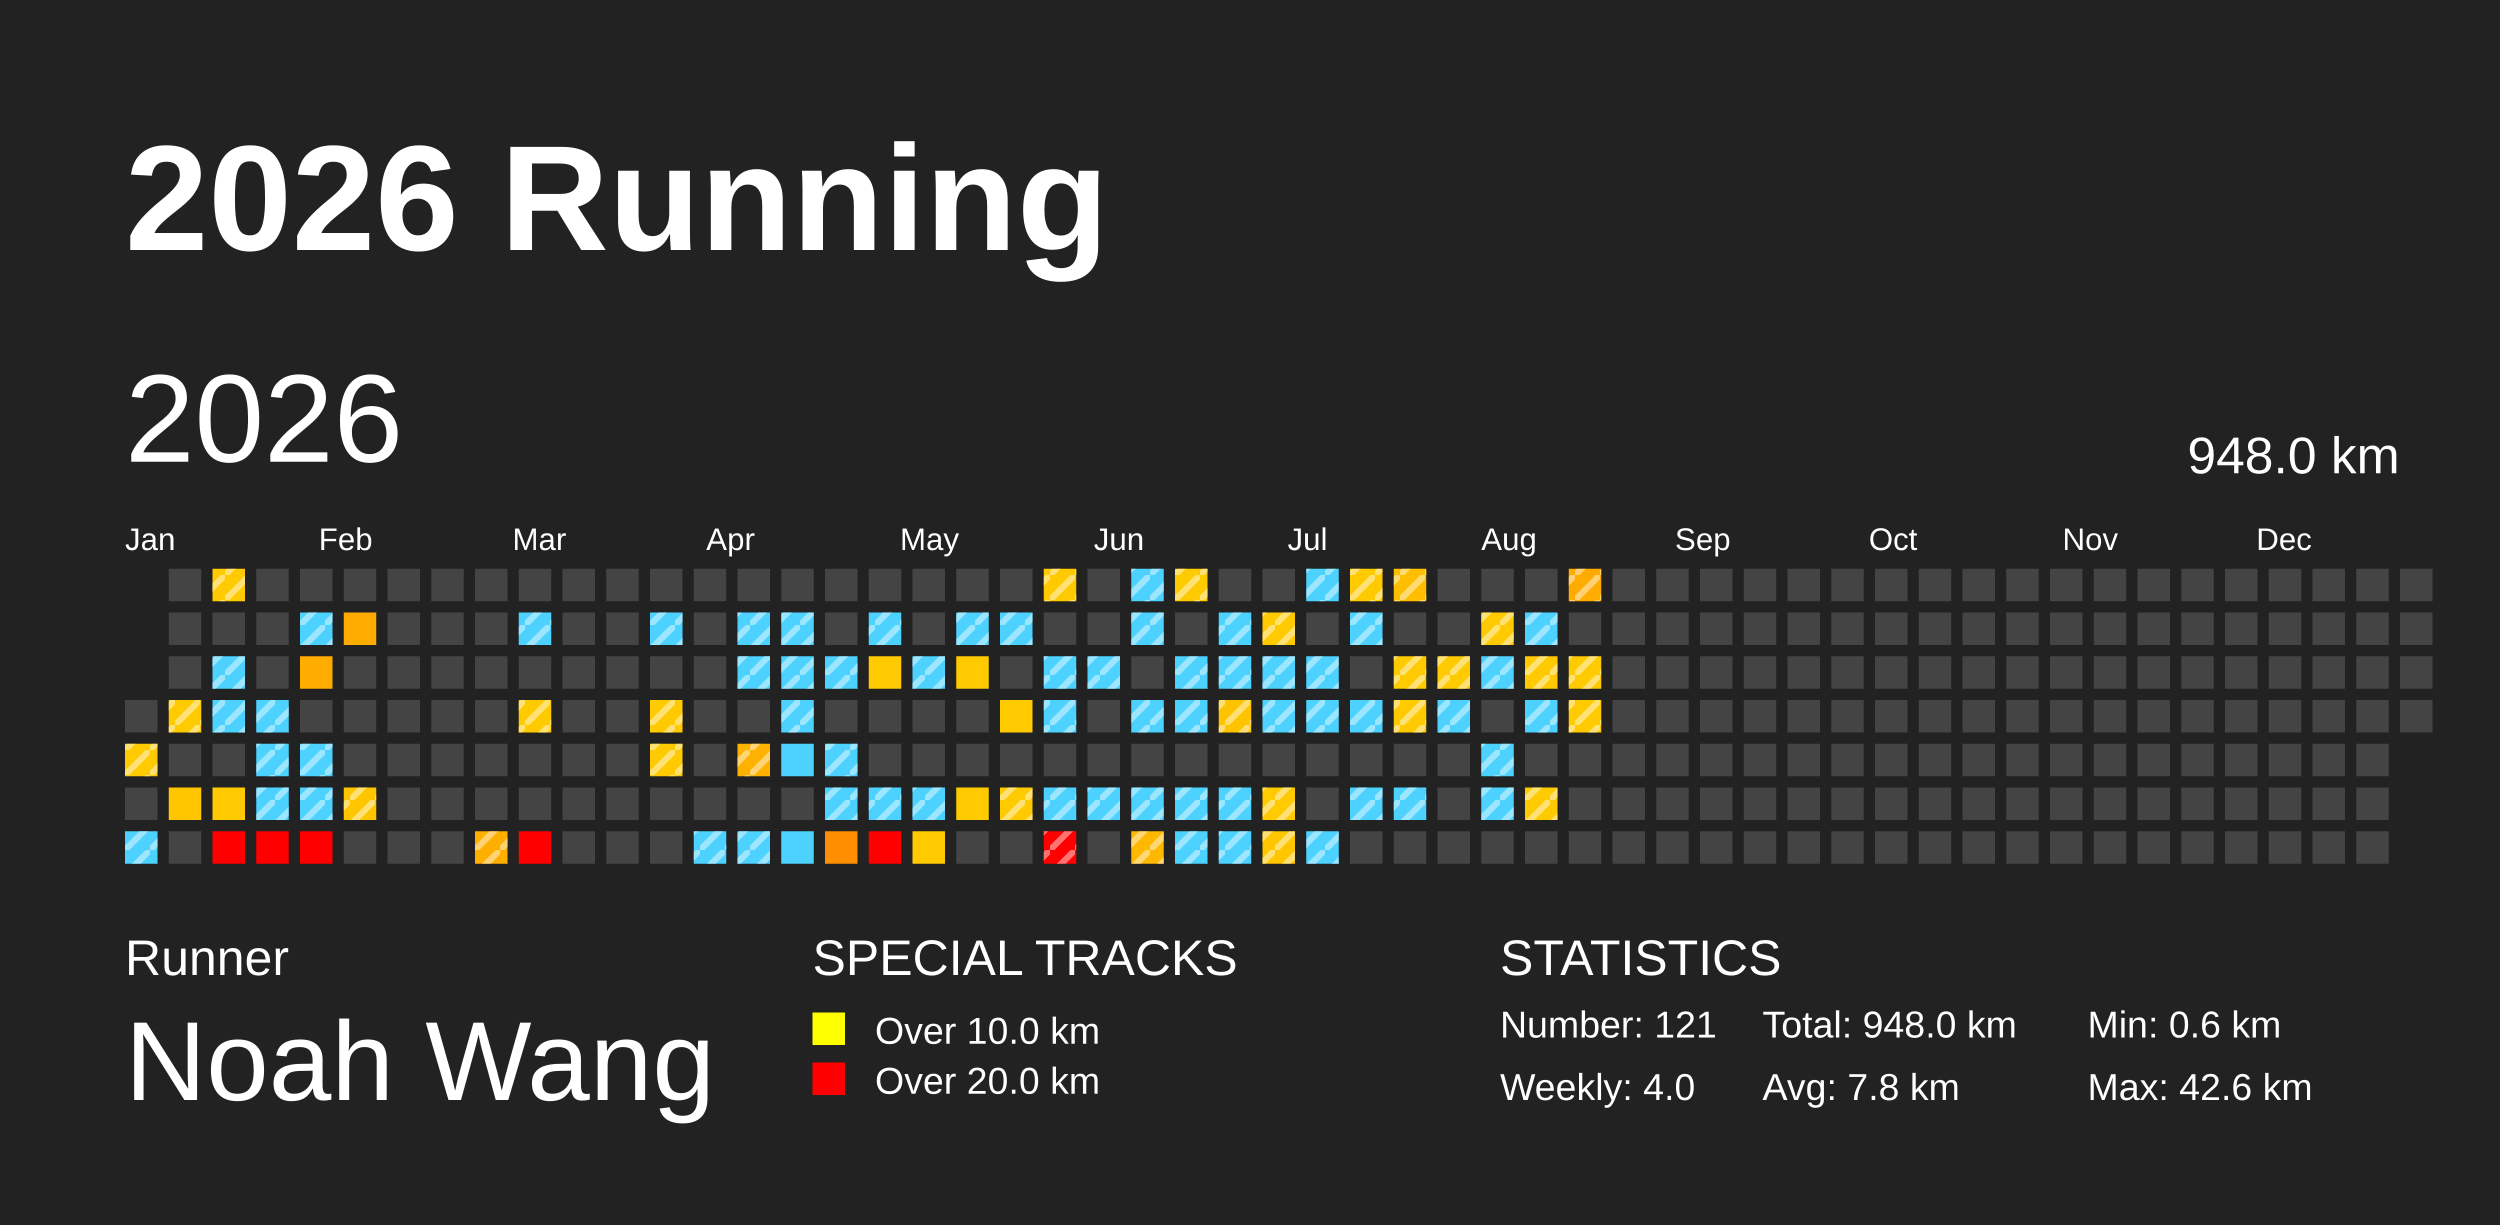
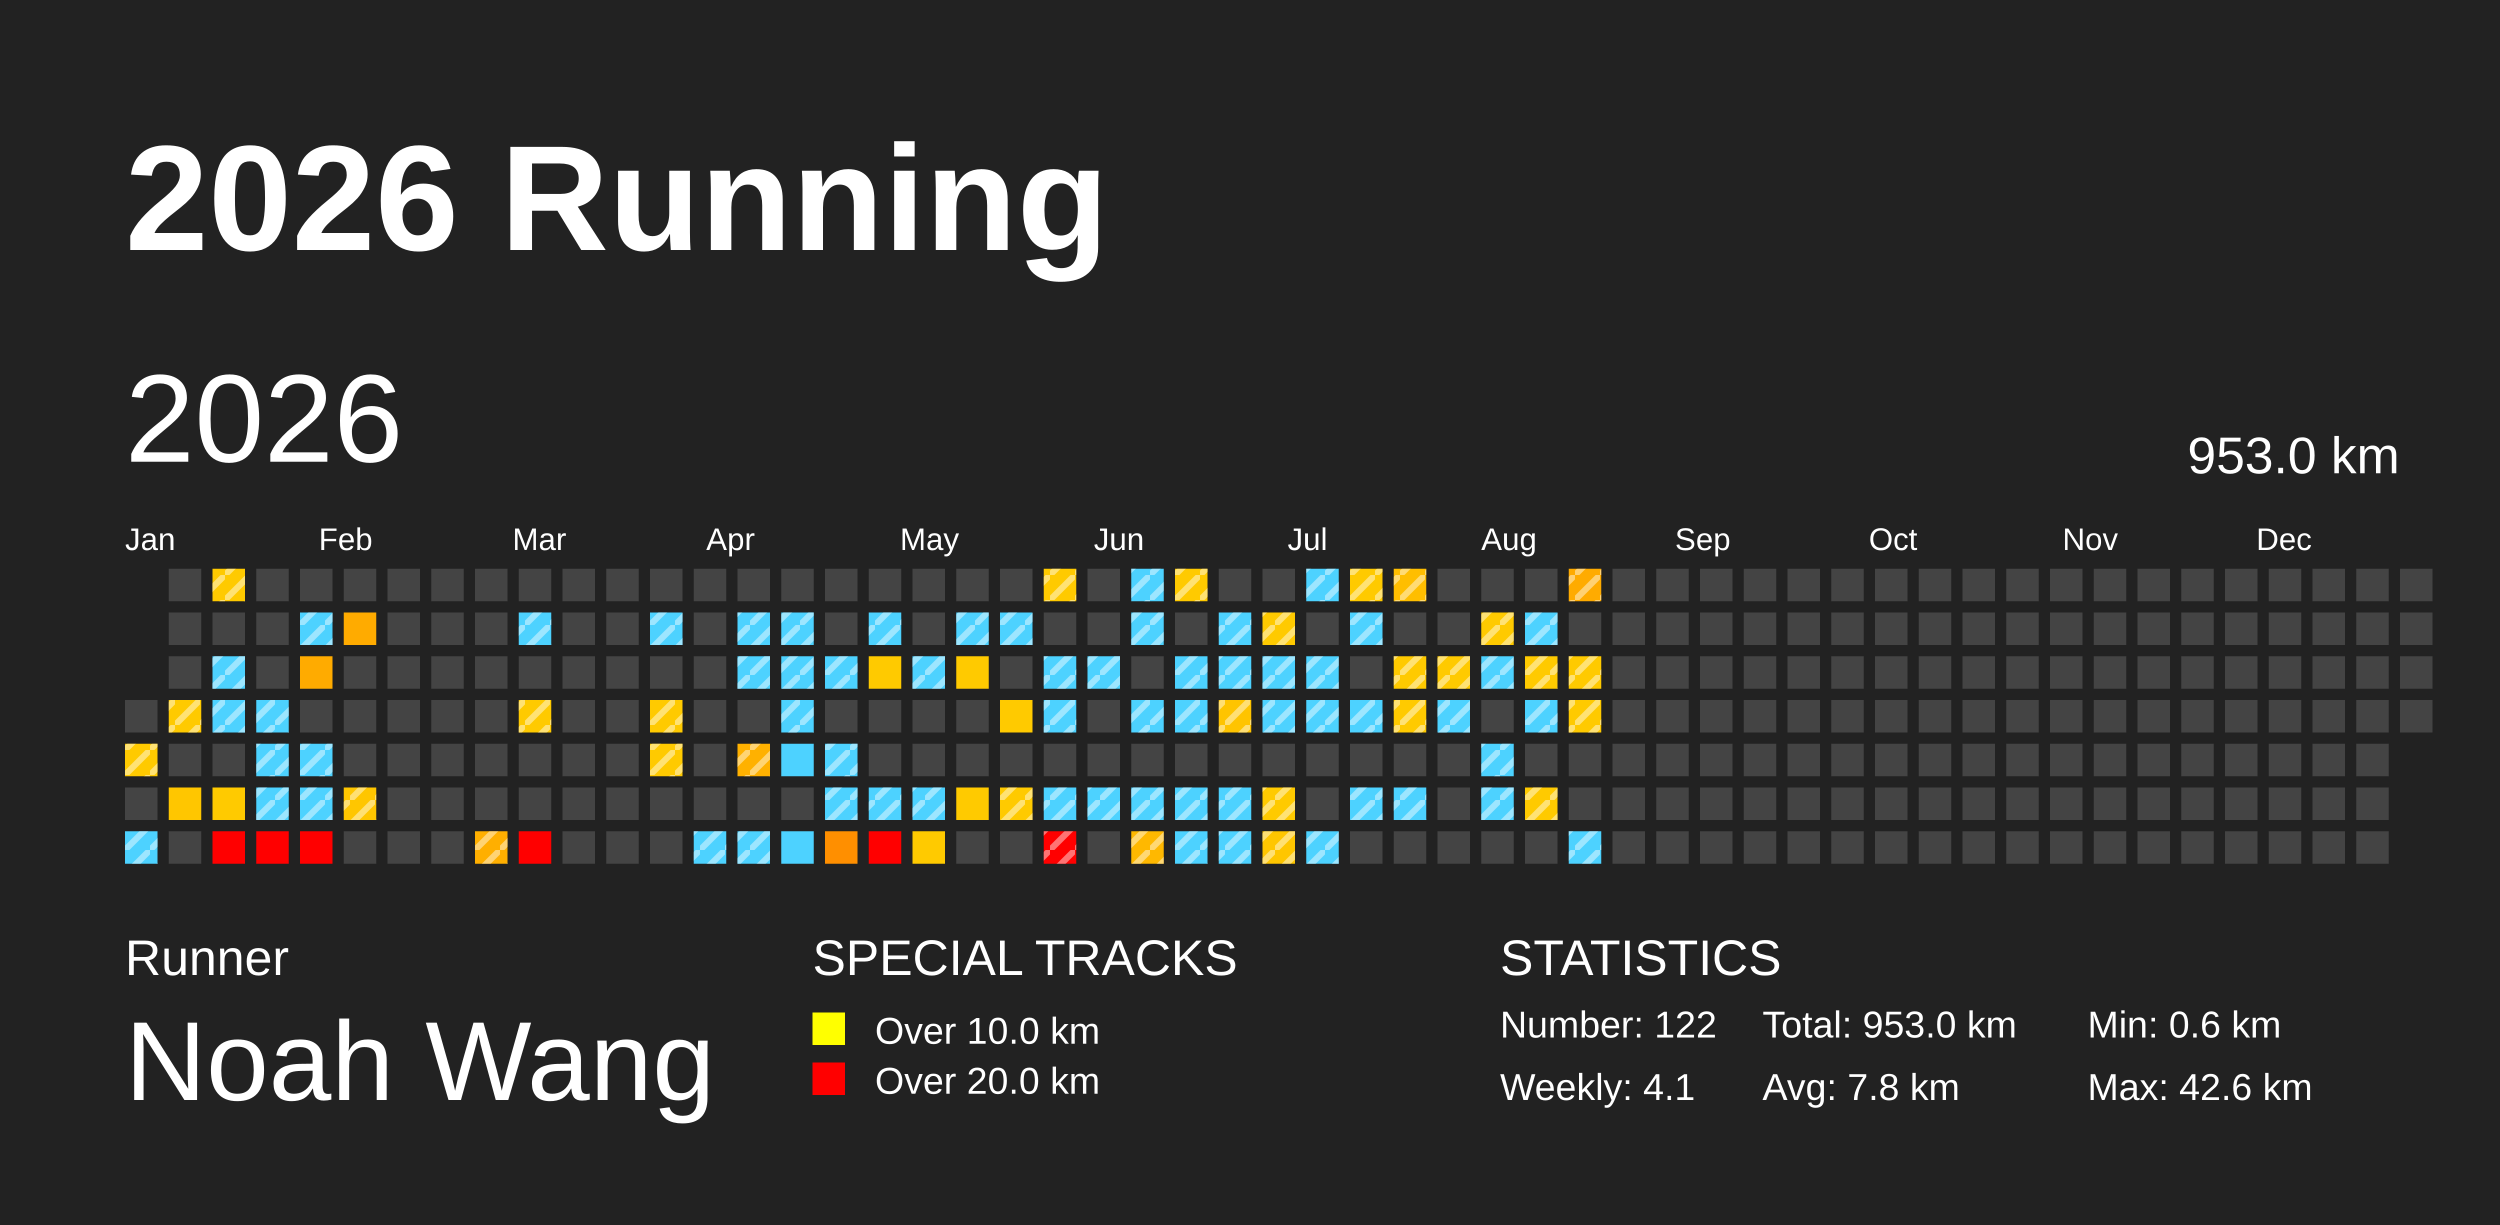
<svg xmlns="http://www.w3.org/2000/svg" baseProfile="full" height="98mm" version="1.1" viewBox="0,0,200,98" width="200mm">
  <defs>
    <pattern height="2" id="indoor-stripe" patternUnits="userSpaceOnUse" width="2">
      <line stroke="white" stroke-opacity="0.45" stroke-width="0.5" x1="0" x2="2" y1="2" y2="0" />
    </pattern>
  </defs>
  <rect fill="#222222" height="98" width="200" x="0" y="0" />
  <text fill="#FFFFFF" style="font-size:12px; font-family:Arial; font-weight:bold;" x="10" y="20">2026 Running</text>
  <text fill="#FFFFFF" style="font-size:4px; font-family:Arial" x="10" y="78">Runner</text>
  <text fill="#FFFFFF" style="font-size:9px; font-family:Arial" x="10" y="88">Noah Wang</text>
  <text fill="#FFFFFF" style="font-size:4px; font-family:Arial" x="65" y="78">SPECIAL TRACKS</text>
  <rect fill="yellow" height="2.6" width="2.6" x="65" y="81" />
  <text fill="#FFFFFF" style="font-size:3px; font-family:Arial" x="70" y="83.5">Over 10.0 km</text>
  <rect fill="red" height="2.6" width="2.6" x="65" y="85" />
  <text fill="#FFFFFF" style="font-size:3px; font-family:Arial" x="70" y="87.5">Over 20.0 km</text>
  <text fill="#FFFFFF" style="font-size:4px; font-family:Arial" x="120" y="78">STATISTICS</text>
-   <text fill="#FFFFFF" style="font-size:3px; font-family:Arial" x="120" y="83">Number: 121</text>
-   <text fill="#FFFFFF" style="font-size:3px; font-family:Arial" x="120" y="88">Weekly: 4.0</text>
-   <text fill="#FFFFFF" style="font-size:3px; font-family:Arial" x="141" y="83">Total: 948.0 km</text>
+   <text fill="#FFFFFF" style="font-size:3px; font-family:Arial" x="120" y="83">Number: 122</text>
+   <text fill="#FFFFFF" style="font-size:3px; font-family:Arial" x="120" y="88">Weekly: 4.1</text>
+   <text fill="#FFFFFF" style="font-size:3px; font-family:Arial" x="141" y="83">Total: 953.0 km</text>
  <text fill="#FFFFFF" style="font-size:3px; font-family:Arial" x="141" y="88">Avg: 7.8 km</text>
  <text fill="#FFFFFF" style="font-size:3px; font-family:Arial" x="167" y="83">Min: 0.6 km</text>
  <text fill="#FFFFFF" style="font-size:3px; font-family:Arial" x="167" y="88">Max: 42.6 km</text>
  <text dominant-baseline="hanging" fill="#FFFFFF" style="font-size:10.0px; font-family:Arial;" x="10" y="30">2026</text>
-   <text dominant-baseline="hanging" fill="#FFFFFF" style="font-size:4.125px; font-family:Arial;" x="175" y="35">948.0 km</text>
+   <text dominant-baseline="hanging" fill="#FFFFFF" style="font-size:4.125px; font-family:Arial;" x="175" y="35">953.0 km</text>
  <text fill="#FFFFFF" style="font-size:2.5px; font-family:Arial" x="10.0" y="44">Jan</text>
  <text fill="#FFFFFF" style="font-size:2.5px; font-family:Arial" x="25.5" y="44">Feb</text>
  <text fill="#FFFFFF" style="font-size:2.5px; font-family:Arial" x="41.0" y="44">Mar</text>
  <text fill="#FFFFFF" style="font-size:2.5px; font-family:Arial" x="56.5" y="44">Apr</text>
  <text fill="#FFFFFF" style="font-size:2.5px; font-family:Arial" x="72.0" y="44">May</text>
  <text fill="#FFFFFF" style="font-size:2.5px; font-family:Arial" x="87.5" y="44">Jun</text>
  <text fill="#FFFFFF" style="font-size:2.5px; font-family:Arial" x="103.0" y="44">Jul</text>
  <text fill="#FFFFFF" style="font-size:2.5px; font-family:Arial" x="118.5" y="44">Aug</text>
  <text fill="#FFFFFF" style="font-size:2.5px; font-family:Arial" x="134.0" y="44">Sep</text>
  <text fill="#FFFFFF" style="font-size:2.5px; font-family:Arial" x="149.5" y="44">Oct</text>
  <text fill="#FFFFFF" style="font-size:2.5px; font-family:Arial" x="165.0" y="44">Nov</text>
  <text fill="#FFFFFF" style="font-size:2.5px; font-family:Arial" x="180.5" y="44">Dec</text>
  <rect fill="#444444" height="2.6" width="2.6" x="10.0" y="56.0" />
  <rect fill="#ffca00" height="2.6" width="2.6" x="10.0" y="59.5" />
  <rect fill="url(#indoor-stripe)" height="2.6" style="pointer-events: none;" width="2.6" x="10.0" y="59.5" />
  <rect fill="#444444" height="2.6" width="2.6" x="10.0" y="63.0" />
  <rect fill="#4dd2ff" height="2.6" width="2.6" x="10.0" y="66.5" />
  <rect fill="url(#indoor-stripe)" height="2.6" style="pointer-events: none;" width="2.6" x="10.0" y="66.5" />
  <rect fill="#444444" height="2.6" width="2.6" x="13.5" y="45.5" />
  <rect fill="#444444" height="2.6" width="2.6" x="13.5" y="49.0" />
  <rect fill="#444444" height="2.6" width="2.6" x="13.5" y="52.5" />
  <rect fill="#ffca00" height="2.6" width="2.6" x="13.5" y="56.0" />
  <rect fill="url(#indoor-stripe)" height="2.6" style="pointer-events: none;" width="2.6" x="13.5" y="56.0" />
  <rect fill="#444444" height="2.6" width="2.6" x="13.5" y="59.5" />
  <rect fill="#ffc600" height="2.6" width="2.6" x="13.5" y="63.0" />
  <rect fill="#444444" height="2.6" width="2.6" x="13.5" y="66.5" />
  <rect fill="#ffca00" height="2.6" width="2.6" x="17.0" y="45.5" />
  <rect fill="url(#indoor-stripe)" height="2.6" style="pointer-events: none;" width="2.6" x="17.0" y="45.5" />
  <rect fill="#444444" height="2.6" width="2.6" x="17.0" y="49.0" />
  <rect fill="#4dd2ff" height="2.6" width="2.6" x="17.0" y="52.5" />
  <rect fill="url(#indoor-stripe)" height="2.6" style="pointer-events: none;" width="2.6" x="17.0" y="52.5" />
  <rect fill="#4dd2ff" height="2.6" width="2.6" x="17.0" y="56.0" />
  <rect fill="url(#indoor-stripe)" height="2.6" style="pointer-events: none;" width="2.6" x="17.0" y="56.0" />
  <rect fill="#444444" height="2.6" width="2.6" x="17.0" y="59.5" />
  <rect fill="#ffca00" height="2.6" width="2.6" x="17.0" y="63.0" />
  <rect fill="red" height="2.6" width="2.6" x="17.0" y="66.5" />
  <rect fill="#444444" height="2.6" width="2.6" x="20.5" y="45.5" />
  <rect fill="#444444" height="2.6" width="2.6" x="20.5" y="49.0" />
  <rect fill="#444444" height="2.6" width="2.6" x="20.5" y="52.5" />
  <rect fill="#4dd2ff" height="2.6" width="2.6" x="20.5" y="56.0" />
  <rect fill="url(#indoor-stripe)" height="2.6" style="pointer-events: none;" width="2.6" x="20.5" y="56.0" />
  <rect fill="#4dd2ff" height="2.6" width="2.6" x="20.5" y="59.5" />
  <rect fill="url(#indoor-stripe)" height="2.6" style="pointer-events: none;" width="2.6" x="20.5" y="59.5" />
  <rect fill="#4dd2ff" height="2.6" width="2.6" x="20.5" y="63.0" />
  <rect fill="url(#indoor-stripe)" height="2.6" style="pointer-events: none;" width="2.6" x="20.5" y="63.0" />
  <rect fill="red" height="2.6" width="2.6" x="20.5" y="66.5" />
  <rect fill="#444444" height="2.6" width="2.6" x="24.0" y="45.5" />
  <rect fill="#4dd2ff" height="2.6" width="2.6" x="24.0" y="49.0" />
  <rect fill="url(#indoor-stripe)" height="2.6" style="pointer-events: none;" width="2.6" x="24.0" y="49.0" />
  <rect fill="#ffab00" height="2.6" width="2.6" x="24.0" y="52.5" />
  <rect fill="#444444" height="2.6" width="2.6" x="24.0" y="56.0" />
  <rect fill="#4dd2ff" height="2.6" width="2.6" x="24.0" y="59.5" />
  <rect fill="url(#indoor-stripe)" height="2.6" style="pointer-events: none;" width="2.6" x="24.0" y="59.5" />
  <rect fill="#4dd2ff" height="2.6" width="2.6" x="24.0" y="63.0" />
  <rect fill="url(#indoor-stripe)" height="2.6" style="pointer-events: none;" width="2.6" x="24.0" y="63.0" />
  <rect fill="red" height="2.6" width="2.6" x="24.0" y="66.5" />
  <rect fill="#444444" height="2.6" width="2.6" x="27.5" y="45.5" />
  <rect fill="#ffab00" height="2.6" width="2.6" x="27.5" y="49.0" />
  <rect fill="#444444" height="2.6" width="2.6" x="27.5" y="52.5" />
  <rect fill="#444444" height="2.6" width="2.6" x="27.5" y="56.0" />
  <rect fill="#444444" height="2.6" width="2.6" x="27.5" y="59.5" />
  <rect fill="#ffc600" height="2.6" width="2.6" x="27.5" y="63.0" />
  <rect fill="url(#indoor-stripe)" height="2.6" style="pointer-events: none;" width="2.6" x="27.5" y="63.0" />
  <rect fill="#444444" height="2.6" width="2.6" x="27.5" y="66.5" />
  <rect fill="#444444" height="2.6" width="2.6" x="31.0" y="45.5" />
  <rect fill="#444444" height="2.6" width="2.6" x="31.0" y="49.0" />
  <rect fill="#444444" height="2.6" width="2.6" x="31.0" y="52.5" />
  <rect fill="#444444" height="2.6" width="2.6" x="31.0" y="56.0" />
  <rect fill="#444444" height="2.6" width="2.6" x="31.0" y="59.5" />
  <rect fill="#444444" height="2.6" width="2.6" x="31.0" y="63.0" />
  <rect fill="#444444" height="2.6" width="2.6" x="31.0" y="66.5" />
  <rect fill="#444444" height="2.6" width="2.6" x="34.5" y="45.5" />
  <rect fill="#444444" height="2.6" width="2.6" x="34.5" y="49.0" />
  <rect fill="#444444" height="2.6" width="2.6" x="34.5" y="52.5" />
  <rect fill="#444444" height="2.6" width="2.6" x="34.5" y="56.0" />
  <rect fill="#444444" height="2.6" width="2.6" x="34.5" y="59.5" />
  <rect fill="#444444" height="2.6" width="2.6" x="34.5" y="63.0" />
  <rect fill="#444444" height="2.6" width="2.6" x="34.5" y="66.5" />
  <rect fill="#444444" height="2.6" width="2.6" x="38.0" y="45.5" />
  <rect fill="#444444" height="2.6" width="2.6" x="38.0" y="49.0" />
  <rect fill="#444444" height="2.6" width="2.6" x="38.0" y="52.5" />
  <rect fill="#444444" height="2.6" width="2.6" x="38.0" y="56.0" />
  <rect fill="#444444" height="2.6" width="2.6" x="38.0" y="59.5" />
  <rect fill="#444444" height="2.6" width="2.6" x="38.0" y="63.0" />
  <rect fill="#ffaf00" height="2.6" width="2.6" x="38.0" y="66.5" />
  <rect fill="url(#indoor-stripe)" height="2.6" style="pointer-events: none;" width="2.6" x="38.0" y="66.5" />
  <rect fill="#444444" height="2.6" width="2.6" x="41.5" y="45.5" />
  <rect fill="#4dd2ff" height="2.6" width="2.6" x="41.5" y="49.0" />
  <rect fill="url(#indoor-stripe)" height="2.6" style="pointer-events: none;" width="2.6" x="41.5" y="49.0" />
  <rect fill="#444444" height="2.6" width="2.6" x="41.5" y="52.5" />
  <rect fill="#ffca00" height="2.6" width="2.6" x="41.5" y="56.0" />
  <rect fill="url(#indoor-stripe)" height="2.6" style="pointer-events: none;" width="2.6" x="41.5" y="56.0" />
  <rect fill="#444444" height="2.6" width="2.6" x="41.5" y="59.5" />
  <rect fill="#444444" height="2.6" width="2.6" x="41.5" y="63.0" />
  <rect fill="red" height="2.6" width="2.6" x="41.5" y="66.5" />
  <rect fill="#444444" height="2.6" width="2.6" x="45.0" y="45.5" />
  <rect fill="#444444" height="2.6" width="2.6" x="45.0" y="49.0" />
  <rect fill="#444444" height="2.6" width="2.6" x="45.0" y="52.5" />
  <rect fill="#444444" height="2.6" width="2.6" x="45.0" y="56.0" />
  <rect fill="#444444" height="2.6" width="2.6" x="45.0" y="59.5" />
  <rect fill="#444444" height="2.6" width="2.6" x="45.0" y="63.0" />
  <rect fill="#444444" height="2.6" width="2.6" x="45.0" y="66.5" />
  <rect fill="#444444" height="2.6" width="2.6" x="48.5" y="45.5" />
  <rect fill="#444444" height="2.6" width="2.6" x="48.5" y="49.0" />
  <rect fill="#444444" height="2.6" width="2.6" x="48.5" y="52.5" />
  <rect fill="#444444" height="2.6" width="2.6" x="48.5" y="56.0" />
  <rect fill="#444444" height="2.6" width="2.6" x="48.5" y="59.5" />
  <rect fill="#444444" height="2.6" width="2.6" x="48.5" y="63.0" />
  <rect fill="#444444" height="2.6" width="2.6" x="48.5" y="66.5" />
  <rect fill="#444444" height="2.6" width="2.6" x="52.0" y="45.5" />
  <rect fill="#4dd2ff" height="2.6" width="2.6" x="52.0" y="49.0" />
  <rect fill="url(#indoor-stripe)" height="2.6" style="pointer-events: none;" width="2.6" x="52.0" y="49.0" />
  <rect fill="#444444" height="2.6" width="2.6" x="52.0" y="52.5" />
  <rect fill="#ffca00" height="2.6" width="2.6" x="52.0" y="56.0" />
  <rect fill="url(#indoor-stripe)" height="2.6" style="pointer-events: none;" width="2.6" x="52.0" y="56.0" />
  <rect fill="#ffca00" height="2.6" width="2.6" x="52.0" y="59.5" />
  <rect fill="url(#indoor-stripe)" height="2.6" style="pointer-events: none;" width="2.6" x="52.0" y="59.5" />
  <rect fill="#444444" height="2.6" width="2.6" x="52.0" y="63.0" />
  <rect fill="#444444" height="2.6" width="2.6" x="52.0" y="66.5" />
  <rect fill="#444444" height="2.6" width="2.6" x="55.5" y="45.5" />
  <rect fill="#444444" height="2.6" width="2.6" x="55.5" y="49.0" />
  <rect fill="#444444" height="2.6" width="2.6" x="55.5" y="52.5" />
  <rect fill="#444444" height="2.6" width="2.6" x="55.5" y="56.0" />
  <rect fill="#444444" height="2.6" width="2.6" x="55.5" y="59.5" />
  <rect fill="#444444" height="2.6" width="2.6" x="55.5" y="63.0" />
  <rect fill="#4dd2ff" height="2.6" width="2.6" x="55.5" y="66.5" />
  <rect fill="url(#indoor-stripe)" height="2.6" style="pointer-events: none;" width="2.6" x="55.5" y="66.5" />
  <rect fill="#444444" height="2.6" width="2.6" x="59.0" y="45.5" />
  <rect fill="#4dd2ff" height="2.6" width="2.6" x="59.0" y="49.0" />
  <rect fill="url(#indoor-stripe)" height="2.6" style="pointer-events: none;" width="2.6" x="59.0" y="49.0" />
  <rect fill="#4dd2ff" height="2.6" width="2.6" x="59.0" y="52.5" />
  <rect fill="url(#indoor-stripe)" height="2.6" style="pointer-events: none;" width="2.6" x="59.0" y="52.5" />
  <rect fill="#444444" height="2.6" width="2.6" x="59.0" y="56.0" />
  <rect fill="#ffb100" height="2.6" width="2.6" x="59.0" y="59.5" />
  <rect fill="url(#indoor-stripe)" height="2.6" style="pointer-events: none;" width="2.6" x="59.0" y="59.5" />
  <rect fill="#444444" height="2.6" width="2.6" x="59.0" y="63.0" />
  <rect fill="#4dd2ff" height="2.6" width="2.6" x="59.0" y="66.5" />
  <rect fill="url(#indoor-stripe)" height="2.6" style="pointer-events: none;" width="2.6" x="59.0" y="66.5" />
  <rect fill="#444444" height="2.6" width="2.6" x="62.5" y="45.5" />
  <rect fill="#4dd2ff" height="2.6" width="2.6" x="62.5" y="49.0" />
  <rect fill="url(#indoor-stripe)" height="2.6" style="pointer-events: none;" width="2.6" x="62.5" y="49.0" />
  <rect fill="#4dd2ff" height="2.6" width="2.6" x="62.5" y="52.5" />
  <rect fill="url(#indoor-stripe)" height="2.6" style="pointer-events: none;" width="2.6" x="62.5" y="52.5" />
  <rect fill="#4dd2ff" height="2.6" width="2.6" x="62.5" y="56.0" />
  <rect fill="url(#indoor-stripe)" height="2.6" style="pointer-events: none;" width="2.6" x="62.5" y="56.0" />
  <rect fill="#4dd2ff" height="2.6" width="2.6" x="62.5" y="59.5" />
  <rect fill="#444444" height="2.6" width="2.6" x="62.5" y="63.0" />
  <rect fill="#4dd2ff" height="2.6" width="2.6" x="62.5" y="66.5" />
  <rect fill="#444444" height="2.6" width="2.6" x="66.0" y="45.5" />
  <rect fill="#444444" height="2.6" width="2.6" x="66.0" y="49.0" />
  <rect fill="#4dd2ff" height="2.6" width="2.6" x="66.0" y="52.5" />
  <rect fill="url(#indoor-stripe)" height="2.6" style="pointer-events: none;" width="2.6" x="66.0" y="52.5" />
  <rect fill="#444444" height="2.6" width="2.6" x="66.0" y="56.0" />
  <rect fill="#4dd2ff" height="2.6" width="2.6" x="66.0" y="59.5" />
  <rect fill="url(#indoor-stripe)" height="2.6" style="pointer-events: none;" width="2.6" x="66.0" y="59.5" />
  <rect fill="#4dd2ff" height="2.6" width="2.6" x="66.0" y="63.0" />
  <rect fill="url(#indoor-stripe)" height="2.6" style="pointer-events: none;" width="2.6" x="66.0" y="63.0" />
  <rect fill="#ff8f00" height="2.6" width="2.6" x="66.0" y="66.5" />
  <rect fill="#444444" height="2.6" width="2.6" x="69.5" y="45.5" />
  <rect fill="#4dd2ff" height="2.6" width="2.6" x="69.5" y="49.0" />
  <rect fill="url(#indoor-stripe)" height="2.6" style="pointer-events: none;" width="2.6" x="69.5" y="49.0" />
  <rect fill="#ffca00" height="2.6" width="2.6" x="69.5" y="52.5" />
  <rect fill="#444444" height="2.6" width="2.6" x="69.5" y="56.0" />
  <rect fill="#444444" height="2.6" width="2.6" x="69.5" y="59.5" />
  <rect fill="#4dd2ff" height="2.6" width="2.6" x="69.5" y="63.0" />
  <rect fill="url(#indoor-stripe)" height="2.6" style="pointer-events: none;" width="2.6" x="69.5" y="63.0" />
  <rect fill="red" height="2.6" width="2.6" x="69.5" y="66.5" />
  <rect fill="#444444" height="2.6" width="2.6" x="73.0" y="45.5" />
  <rect fill="#444444" height="2.6" width="2.6" x="73.0" y="49.0" />
  <rect fill="#4dd2ff" height="2.6" width="2.6" x="73.0" y="52.5" />
  <rect fill="url(#indoor-stripe)" height="2.6" style="pointer-events: none;" width="2.6" x="73.0" y="52.5" />
  <rect fill="#444444" height="2.6" width="2.6" x="73.0" y="56.0" />
  <rect fill="#444444" height="2.6" width="2.6" x="73.0" y="59.5" />
  <rect fill="#4dd2ff" height="2.6" width="2.6" x="73.0" y="63.0" />
  <rect fill="url(#indoor-stripe)" height="2.6" style="pointer-events: none;" width="2.6" x="73.0" y="63.0" />
  <rect fill="#ffca00" height="2.6" width="2.6" x="73.0" y="66.5" />
  <rect fill="#444444" height="2.6" width="2.6" x="76.5" y="45.5" />
  <rect fill="#4dd2ff" height="2.6" width="2.6" x="76.5" y="49.0" />
  <rect fill="url(#indoor-stripe)" height="2.6" style="pointer-events: none;" width="2.6" x="76.5" y="49.0" />
  <rect fill="#ffca00" height="2.6" width="2.6" x="76.5" y="52.5" />
  <rect fill="#444444" height="2.6" width="2.6" x="76.5" y="56.0" />
  <rect fill="#444444" height="2.6" width="2.6" x="76.5" y="59.5" />
  <rect fill="#ffca00" height="2.6" width="2.6" x="76.5" y="63.0" />
  <rect fill="#444444" height="2.6" width="2.6" x="76.5" y="66.5" />
  <rect fill="#444444" height="2.6" width="2.6" x="80.0" y="45.5" />
  <rect fill="#4dd2ff" height="2.6" width="2.6" x="80.0" y="49.0" />
  <rect fill="url(#indoor-stripe)" height="2.6" style="pointer-events: none;" width="2.6" x="80.0" y="49.0" />
  <rect fill="#444444" height="2.6" width="2.6" x="80.0" y="52.5" />
  <rect fill="#ffca00" height="2.6" width="2.6" x="80.0" y="56.0" />
  <rect fill="#444444" height="2.6" width="2.6" x="80.0" y="59.5" />
  <rect fill="#ffca00" height="2.6" width="2.6" x="80.0" y="63.0" />
  <rect fill="url(#indoor-stripe)" height="2.6" style="pointer-events: none;" width="2.6" x="80.0" y="63.0" />
  <rect fill="#444444" height="2.6" width="2.6" x="80.0" y="66.5" />
  <rect fill="#ffca00" height="2.6" width="2.6" x="83.5" y="45.5" />
  <rect fill="url(#indoor-stripe)" height="2.6" style="pointer-events: none;" width="2.6" x="83.5" y="45.5" />
  <rect fill="#444444" height="2.6" width="2.6" x="83.5" y="49.0" />
  <rect fill="#4dd2ff" height="2.6" width="2.6" x="83.5" y="52.5" />
  <rect fill="url(#indoor-stripe)" height="2.6" style="pointer-events: none;" width="2.6" x="83.5" y="52.5" />
  <rect fill="#4dd2ff" height="2.6" width="2.6" x="83.5" y="56.0" />
  <rect fill="url(#indoor-stripe)" height="2.6" style="pointer-events: none;" width="2.6" x="83.5" y="56.0" />
  <rect fill="#444444" height="2.6" width="2.6" x="83.5" y="59.5" />
  <rect fill="#4dd2ff" height="2.6" width="2.6" x="83.5" y="63.0" />
  <rect fill="url(#indoor-stripe)" height="2.6" style="pointer-events: none;" width="2.6" x="83.5" y="63.0" />
  <rect fill="red" height="2.6" width="2.6" x="83.5" y="66.5" />
  <rect fill="url(#indoor-stripe)" height="2.6" style="pointer-events: none;" width="2.6" x="83.5" y="66.5" />
  <rect fill="#444444" height="2.6" width="2.6" x="87.0" y="45.5" />
  <rect fill="#444444" height="2.6" width="2.6" x="87.0" y="49.0" />
  <rect fill="#4dd2ff" height="2.6" width="2.6" x="87.0" y="52.5" />
  <rect fill="url(#indoor-stripe)" height="2.6" style="pointer-events: none;" width="2.6" x="87.0" y="52.5" />
  <rect fill="#444444" height="2.6" width="2.6" x="87.0" y="56.0" />
  <rect fill="#444444" height="2.6" width="2.6" x="87.0" y="59.5" />
  <rect fill="#4dd2ff" height="2.6" width="2.6" x="87.0" y="63.0" />
  <rect fill="url(#indoor-stripe)" height="2.6" style="pointer-events: none;" width="2.6" x="87.0" y="63.0" />
  <rect fill="#444444" height="2.6" width="2.6" x="87.0" y="66.5" />
  <rect fill="#4dd2ff" height="2.6" width="2.6" x="90.5" y="45.5" />
  <rect fill="url(#indoor-stripe)" height="2.6" style="pointer-events: none;" width="2.6" x="90.5" y="45.5" />
  <rect fill="#4dd2ff" height="2.6" width="2.6" x="90.5" y="49.0" />
  <rect fill="url(#indoor-stripe)" height="2.6" style="pointer-events: none;" width="2.6" x="90.5" y="49.0" />
  <rect fill="#444444" height="2.6" width="2.6" x="90.5" y="52.5" />
  <rect fill="#4dd2ff" height="2.6" width="2.6" x="90.5" y="56.0" />
  <rect fill="url(#indoor-stripe)" height="2.6" style="pointer-events: none;" width="2.6" x="90.5" y="56.0" />
  <rect fill="#444444" height="2.6" width="2.6" x="90.5" y="59.5" />
  <rect fill="#4dd2ff" height="2.6" width="2.6" x="90.5" y="63.0" />
  <rect fill="url(#indoor-stripe)" height="2.6" style="pointer-events: none;" width="2.6" x="90.5" y="63.0" />
  <rect fill="#ffb800" height="2.6" width="2.6" x="90.5" y="66.5" />
  <rect fill="url(#indoor-stripe)" height="2.6" style="pointer-events: none;" width="2.6" x="90.5" y="66.5" />
  <rect fill="#ffca00" height="2.6" width="2.6" x="94.0" y="45.5" />
  <rect fill="url(#indoor-stripe)" height="2.6" style="pointer-events: none;" width="2.6" x="94.0" y="45.5" />
  <rect fill="#444444" height="2.6" width="2.6" x="94.0" y="49.0" />
  <rect fill="#4dd2ff" height="2.6" width="2.6" x="94.0" y="52.5" />
  <rect fill="url(#indoor-stripe)" height="2.6" style="pointer-events: none;" width="2.6" x="94.0" y="52.5" />
  <rect fill="#4dd2ff" height="2.6" width="2.6" x="94.0" y="56.0" />
  <rect fill="url(#indoor-stripe)" height="2.6" style="pointer-events: none;" width="2.6" x="94.0" y="56.0" />
  <rect fill="#444444" height="2.6" width="2.6" x="94.0" y="59.5" />
  <rect fill="#4dd2ff" height="2.6" width="2.6" x="94.0" y="63.0" />
  <rect fill="url(#indoor-stripe)" height="2.6" style="pointer-events: none;" width="2.6" x="94.0" y="63.0" />
  <rect fill="#4dd2ff" height="2.6" width="2.6" x="94.0" y="66.5" />
  <rect fill="url(#indoor-stripe)" height="2.6" style="pointer-events: none;" width="2.6" x="94.0" y="66.5" />
  <rect fill="#444444" height="2.6" width="2.6" x="97.5" y="45.5" />
  <rect fill="#4dd2ff" height="2.6" width="2.6" x="97.5" y="49.0" />
  <rect fill="url(#indoor-stripe)" height="2.6" style="pointer-events: none;" width="2.6" x="97.5" y="49.0" />
  <rect fill="#4dd2ff" height="2.6" width="2.6" x="97.5" y="52.5" />
  <rect fill="url(#indoor-stripe)" height="2.6" style="pointer-events: none;" width="2.6" x="97.5" y="52.5" />
  <rect fill="#ffc400" height="2.6" width="2.6" x="97.5" y="56.0" />
  <rect fill="url(#indoor-stripe)" height="2.6" style="pointer-events: none;" width="2.6" x="97.5" y="56.0" />
  <rect fill="#444444" height="2.6" width="2.6" x="97.5" y="59.5" />
  <rect fill="#4dd2ff" height="2.6" width="2.6" x="97.5" y="63.0" />
  <rect fill="url(#indoor-stripe)" height="2.6" style="pointer-events: none;" width="2.6" x="97.5" y="63.0" />
  <rect fill="#4dd2ff" height="2.6" width="2.6" x="97.5" y="66.5" />
  <rect fill="url(#indoor-stripe)" height="2.6" style="pointer-events: none;" width="2.6" x="97.5" y="66.5" />
  <rect fill="#444444" height="2.6" width="2.6" x="101.0" y="45.5" />
  <rect fill="#ffca00" height="2.6" width="2.6" x="101.0" y="49.0" />
  <rect fill="url(#indoor-stripe)" height="2.6" style="pointer-events: none;" width="2.6" x="101.0" y="49.0" />
  <rect fill="#4dd2ff" height="2.6" width="2.6" x="101.0" y="52.5" />
  <rect fill="url(#indoor-stripe)" height="2.6" style="pointer-events: none;" width="2.6" x="101.0" y="52.5" />
  <rect fill="#4dd2ff" height="2.6" width="2.6" x="101.0" y="56.0" />
  <rect fill="url(#indoor-stripe)" height="2.6" style="pointer-events: none;" width="2.6" x="101.0" y="56.0" />
  <rect fill="#444444" height="2.6" width="2.6" x="101.0" y="59.5" />
  <rect fill="#ffca00" height="2.6" width="2.6" x="101.0" y="63.0" />
  <rect fill="url(#indoor-stripe)" height="2.6" style="pointer-events: none;" width="2.6" x="101.0" y="63.0" />
  <rect fill="#ffc600" height="2.6" width="2.6" x="101.0" y="66.5" />
  <rect fill="url(#indoor-stripe)" height="2.6" style="pointer-events: none;" width="2.6" x="101.0" y="66.5" />
  <rect fill="#4dd2ff" height="2.6" width="2.6" x="104.5" y="45.5" />
  <rect fill="url(#indoor-stripe)" height="2.6" style="pointer-events: none;" width="2.6" x="104.5" y="45.5" />
  <rect fill="#444444" height="2.6" width="2.6" x="104.5" y="49.0" />
  <rect fill="#4dd2ff" height="2.6" width="2.6" x="104.5" y="52.5" />
  <rect fill="url(#indoor-stripe)" height="2.6" style="pointer-events: none;" width="2.6" x="104.5" y="52.5" />
  <rect fill="#4dd2ff" height="2.6" width="2.6" x="104.5" y="56.0" />
  <rect fill="url(#indoor-stripe)" height="2.6" style="pointer-events: none;" width="2.6" x="104.5" y="56.0" />
  <rect fill="#444444" height="2.6" width="2.6" x="104.5" y="59.5" />
  <rect fill="#444444" height="2.6" width="2.6" x="104.5" y="63.0" />
  <rect fill="#4dd2ff" height="2.6" width="2.6" x="104.5" y="66.5" />
  <rect fill="url(#indoor-stripe)" height="2.6" style="pointer-events: none;" width="2.6" x="104.5" y="66.5" />
  <rect fill="#ffca00" height="2.6" width="2.6" x="108.0" y="45.5" />
  <rect fill="url(#indoor-stripe)" height="2.6" style="pointer-events: none;" width="2.6" x="108.0" y="45.5" />
  <rect fill="#4dd2ff" height="2.6" width="2.6" x="108.0" y="49.0" />
  <rect fill="url(#indoor-stripe)" height="2.6" style="pointer-events: none;" width="2.6" x="108.0" y="49.0" />
  <rect fill="#444444" height="2.6" width="2.6" x="108.0" y="52.5" />
  <rect fill="#4dd2ff" height="2.6" width="2.6" x="108.0" y="56.0" />
  <rect fill="url(#indoor-stripe)" height="2.6" style="pointer-events: none;" width="2.6" x="108.0" y="56.0" />
  <rect fill="#444444" height="2.6" width="2.6" x="108.0" y="59.5" />
  <rect fill="#4dd2ff" height="2.6" width="2.6" x="108.0" y="63.0" />
  <rect fill="url(#indoor-stripe)" height="2.6" style="pointer-events: none;" width="2.6" x="108.0" y="63.0" />
  <rect fill="#444444" height="2.6" width="2.6" x="108.0" y="66.5" />
  <rect fill="#ffbe00" height="2.6" width="2.6" x="111.5" y="45.5" />
  <rect fill="url(#indoor-stripe)" height="2.6" style="pointer-events: none;" width="2.6" x="111.5" y="45.5" />
  <rect fill="#444444" height="2.6" width="2.6" x="111.5" y="49.0" />
  <rect fill="#ffca00" height="2.6" width="2.6" x="111.5" y="52.5" />
  <rect fill="url(#indoor-stripe)" height="2.6" style="pointer-events: none;" width="2.6" x="111.5" y="52.5" />
  <rect fill="#ffca00" height="2.6" width="2.6" x="111.5" y="56.0" />
  <rect fill="url(#indoor-stripe)" height="2.6" style="pointer-events: none;" width="2.6" x="111.5" y="56.0" />
  <rect fill="#444444" height="2.6" width="2.6" x="111.5" y="59.5" />
  <rect fill="#4dd2ff" height="2.6" width="2.6" x="111.5" y="63.0" />
  <rect fill="url(#indoor-stripe)" height="2.6" style="pointer-events: none;" width="2.6" x="111.5" y="63.0" />
  <rect fill="#444444" height="2.6" width="2.6" x="111.5" y="66.5" />
  <rect fill="#444444" height="2.6" width="2.6" x="115.0" y="45.5" />
  <rect fill="#444444" height="2.6" width="2.6" x="115.0" y="49.0" />
  <rect fill="#ffca00" height="2.6" width="2.6" x="115.0" y="52.5" />
  <rect fill="url(#indoor-stripe)" height="2.6" style="pointer-events: none;" width="2.6" x="115.0" y="52.5" />
  <rect fill="#4dd2ff" height="2.6" width="2.6" x="115.0" y="56.0" />
  <rect fill="url(#indoor-stripe)" height="2.6" style="pointer-events: none;" width="2.6" x="115.0" y="56.0" />
  <rect fill="#444444" height="2.6" width="2.6" x="115.0" y="59.5" />
  <rect fill="#444444" height="2.6" width="2.6" x="115.0" y="63.0" />
  <rect fill="#444444" height="2.6" width="2.6" x="115.0" y="66.5" />
  <rect fill="#444444" height="2.6" width="2.6" x="118.5" y="45.5" />
  <rect fill="#ffca00" height="2.6" width="2.6" x="118.5" y="49.0" />
  <rect fill="url(#indoor-stripe)" height="2.6" style="pointer-events: none;" width="2.6" x="118.5" y="49.0" />
  <rect fill="#4dd2ff" height="2.6" width="2.6" x="118.5" y="52.5" />
  <rect fill="url(#indoor-stripe)" height="2.6" style="pointer-events: none;" width="2.6" x="118.5" y="52.5" />
  <rect fill="#444444" height="2.6" width="2.6" x="118.5" y="56.0" />
  <rect fill="#4dd2ff" height="2.6" width="2.6" x="118.5" y="59.5" />
  <rect fill="url(#indoor-stripe)" height="2.6" style="pointer-events: none;" width="2.6" x="118.5" y="59.5" />
  <rect fill="#4dd2ff" height="2.6" width="2.6" x="118.5" y="63.0" />
  <rect fill="url(#indoor-stripe)" height="2.6" style="pointer-events: none;" width="2.6" x="118.5" y="63.0" />
  <rect fill="#444444" height="2.6" width="2.6" x="118.5" y="66.5" />
  <rect fill="#444444" height="2.6" width="2.6" x="122.0" y="45.5" />
  <rect fill="#4dd2ff" height="2.6" width="2.6" x="122.0" y="49.0" />
  <rect fill="url(#indoor-stripe)" height="2.6" style="pointer-events: none;" width="2.6" x="122.0" y="49.0" />
  <rect fill="#ffca00" height="2.6" width="2.6" x="122.0" y="52.5" />
  <rect fill="url(#indoor-stripe)" height="2.6" style="pointer-events: none;" width="2.6" x="122.0" y="52.5" />
  <rect fill="#4dd2ff" height="2.6" width="2.6" x="122.0" y="56.0" />
  <rect fill="url(#indoor-stripe)" height="2.6" style="pointer-events: none;" width="2.6" x="122.0" y="56.0" />
  <rect fill="#444444" height="2.6" width="2.6" x="122.0" y="59.5" />
  <rect fill="#ffca00" height="2.6" width="2.6" x="122.0" y="63.0" />
  <rect fill="url(#indoor-stripe)" height="2.6" style="pointer-events: none;" width="2.6" x="122.0" y="63.0" />
  <rect fill="#444444" height="2.6" width="2.6" x="122.0" y="66.5" />
  <rect fill="#ffab00" height="2.6" width="2.6" x="125.5" y="45.5" />
  <rect fill="url(#indoor-stripe)" height="2.6" style="pointer-events: none;" width="2.6" x="125.5" y="45.5" />
  <rect fill="#444444" height="2.6" width="2.6" x="125.5" y="49.0" />
  <rect fill="#ffca00" height="2.6" width="2.6" x="125.5" y="52.5" />
  <rect fill="url(#indoor-stripe)" height="2.6" style="pointer-events: none;" width="2.6" x="125.5" y="52.5" />
  <rect fill="#ffca00" height="2.6" width="2.6" x="125.5" y="56.0" />
  <rect fill="url(#indoor-stripe)" height="2.6" style="pointer-events: none;" width="2.6" x="125.5" y="56.0" />
  <rect fill="#444444" height="2.6" width="2.6" x="125.5" y="59.5" />
  <rect fill="#444444" height="2.6" width="2.6" x="125.5" y="63.0" />
-   <rect fill="#444444" height="2.6" width="2.6" x="125.5" y="66.5" />
+   <rect fill="#4dd2ff" height="2.6" width="2.6" x="125.5" y="66.5" />
+   <rect fill="url(#indoor-stripe)" height="2.6" style="pointer-events: none;" width="2.6" x="125.5" y="66.5" />
  <rect fill="#444444" height="2.6" width="2.6" x="129.0" y="45.5" />
  <rect fill="#444444" height="2.6" width="2.6" x="129.0" y="49.0" />
  <rect fill="#444444" height="2.6" width="2.6" x="129.0" y="52.5" />
  <rect fill="#444444" height="2.6" width="2.6" x="129.0" y="56.0" />
  <rect fill="#444444" height="2.6" width="2.6" x="129.0" y="59.5" />
  <rect fill="#444444" height="2.6" width="2.6" x="129.0" y="63.0" />
  <rect fill="#444444" height="2.6" width="2.6" x="129.0" y="66.5" />
  <rect fill="#444444" height="2.6" width="2.6" x="132.5" y="45.5" />
  <rect fill="#444444" height="2.6" width="2.6" x="132.5" y="49.0" />
  <rect fill="#444444" height="2.6" width="2.6" x="132.5" y="52.5" />
  <rect fill="#444444" height="2.6" width="2.6" x="132.5" y="56.0" />
  <rect fill="#444444" height="2.6" width="2.6" x="132.5" y="59.5" />
  <rect fill="#444444" height="2.6" width="2.6" x="132.5" y="63.0" />
  <rect fill="#444444" height="2.6" width="2.6" x="132.5" y="66.5" />
  <rect fill="#444444" height="2.6" width="2.6" x="136.0" y="45.5" />
  <rect fill="#444444" height="2.6" width="2.6" x="136.0" y="49.0" />
  <rect fill="#444444" height="2.6" width="2.6" x="136.0" y="52.5" />
  <rect fill="#444444" height="2.6" width="2.6" x="136.0" y="56.0" />
  <rect fill="#444444" height="2.6" width="2.6" x="136.0" y="59.5" />
  <rect fill="#444444" height="2.6" width="2.6" x="136.0" y="63.0" />
  <rect fill="#444444" height="2.6" width="2.6" x="136.0" y="66.5" />
  <rect fill="#444444" height="2.6" width="2.6" x="139.5" y="45.5" />
  <rect fill="#444444" height="2.6" width="2.6" x="139.5" y="49.0" />
  <rect fill="#444444" height="2.6" width="2.6" x="139.5" y="52.5" />
  <rect fill="#444444" height="2.6" width="2.6" x="139.5" y="56.0" />
  <rect fill="#444444" height="2.6" width="2.6" x="139.5" y="59.5" />
  <rect fill="#444444" height="2.6" width="2.6" x="139.5" y="63.0" />
  <rect fill="#444444" height="2.6" width="2.6" x="139.5" y="66.5" />
  <rect fill="#444444" height="2.6" width="2.6" x="143.0" y="45.5" />
  <rect fill="#444444" height="2.6" width="2.6" x="143.0" y="49.0" />
  <rect fill="#444444" height="2.6" width="2.6" x="143.0" y="52.5" />
  <rect fill="#444444" height="2.6" width="2.6" x="143.0" y="56.0" />
  <rect fill="#444444" height="2.6" width="2.6" x="143.0" y="59.5" />
  <rect fill="#444444" height="2.6" width="2.6" x="143.0" y="63.0" />
  <rect fill="#444444" height="2.6" width="2.6" x="143.0" y="66.5" />
  <rect fill="#444444" height="2.6" width="2.6" x="146.5" y="45.5" />
  <rect fill="#444444" height="2.6" width="2.6" x="146.5" y="49.0" />
  <rect fill="#444444" height="2.6" width="2.6" x="146.5" y="52.5" />
  <rect fill="#444444" height="2.6" width="2.6" x="146.5" y="56.0" />
  <rect fill="#444444" height="2.6" width="2.6" x="146.5" y="59.5" />
  <rect fill="#444444" height="2.6" width="2.6" x="146.5" y="63.0" />
  <rect fill="#444444" height="2.6" width="2.6" x="146.5" y="66.5" />
  <rect fill="#444444" height="2.6" width="2.6" x="150.0" y="45.5" />
  <rect fill="#444444" height="2.6" width="2.6" x="150.0" y="49.0" />
  <rect fill="#444444" height="2.6" width="2.6" x="150.0" y="52.5" />
  <rect fill="#444444" height="2.6" width="2.6" x="150.0" y="56.0" />
  <rect fill="#444444" height="2.6" width="2.6" x="150.0" y="59.5" />
  <rect fill="#444444" height="2.6" width="2.6" x="150.0" y="63.0" />
  <rect fill="#444444" height="2.6" width="2.6" x="150.0" y="66.5" />
  <rect fill="#444444" height="2.6" width="2.6" x="153.5" y="45.5" />
  <rect fill="#444444" height="2.6" width="2.6" x="153.5" y="49.0" />
  <rect fill="#444444" height="2.6" width="2.6" x="153.5" y="52.5" />
  <rect fill="#444444" height="2.6" width="2.6" x="153.5" y="56.0" />
  <rect fill="#444444" height="2.6" width="2.6" x="153.5" y="59.5" />
  <rect fill="#444444" height="2.6" width="2.6" x="153.5" y="63.0" />
  <rect fill="#444444" height="2.6" width="2.6" x="153.5" y="66.5" />
  <rect fill="#444444" height="2.6" width="2.6" x="157.0" y="45.5" />
  <rect fill="#444444" height="2.6" width="2.6" x="157.0" y="49.0" />
  <rect fill="#444444" height="2.6" width="2.6" x="157.0" y="52.5" />
  <rect fill="#444444" height="2.6" width="2.6" x="157.0" y="56.0" />
  <rect fill="#444444" height="2.6" width="2.6" x="157.0" y="59.5" />
  <rect fill="#444444" height="2.6" width="2.6" x="157.0" y="63.0" />
  <rect fill="#444444" height="2.6" width="2.6" x="157.0" y="66.5" />
  <rect fill="#444444" height="2.6" width="2.6" x="160.5" y="45.5" />
  <rect fill="#444444" height="2.6" width="2.6" x="160.5" y="49.0" />
  <rect fill="#444444" height="2.6" width="2.6" x="160.5" y="52.5" />
  <rect fill="#444444" height="2.6" width="2.6" x="160.5" y="56.0" />
  <rect fill="#444444" height="2.6" width="2.6" x="160.5" y="59.5" />
  <rect fill="#444444" height="2.6" width="2.6" x="160.5" y="63.0" />
  <rect fill="#444444" height="2.6" width="2.6" x="160.5" y="66.5" />
  <rect fill="#444444" height="2.6" width="2.6" x="164.0" y="45.5" />
  <rect fill="#444444" height="2.6" width="2.6" x="164.0" y="49.0" />
  <rect fill="#444444" height="2.6" width="2.6" x="164.0" y="52.5" />
  <rect fill="#444444" height="2.6" width="2.6" x="164.0" y="56.0" />
  <rect fill="#444444" height="2.6" width="2.6" x="164.0" y="59.5" />
  <rect fill="#444444" height="2.6" width="2.6" x="164.0" y="63.0" />
  <rect fill="#444444" height="2.6" width="2.6" x="164.0" y="66.5" />
  <rect fill="#444444" height="2.6" width="2.6" x="167.5" y="45.5" />
  <rect fill="#444444" height="2.6" width="2.6" x="167.5" y="49.0" />
  <rect fill="#444444" height="2.6" width="2.6" x="167.5" y="52.5" />
  <rect fill="#444444" height="2.6" width="2.6" x="167.5" y="56.0" />
  <rect fill="#444444" height="2.6" width="2.6" x="167.5" y="59.5" />
  <rect fill="#444444" height="2.6" width="2.6" x="167.5" y="63.0" />
  <rect fill="#444444" height="2.6" width="2.6" x="167.5" y="66.5" />
  <rect fill="#444444" height="2.6" width="2.6" x="171.0" y="45.5" />
  <rect fill="#444444" height="2.6" width="2.6" x="171.0" y="49.0" />
  <rect fill="#444444" height="2.6" width="2.6" x="171.0" y="52.5" />
  <rect fill="#444444" height="2.6" width="2.6" x="171.0" y="56.0" />
  <rect fill="#444444" height="2.6" width="2.6" x="171.0" y="59.5" />
  <rect fill="#444444" height="2.6" width="2.6" x="171.0" y="63.0" />
  <rect fill="#444444" height="2.6" width="2.6" x="171.0" y="66.5" />
  <rect fill="#444444" height="2.6" width="2.6" x="174.5" y="45.5" />
  <rect fill="#444444" height="2.6" width="2.6" x="174.5" y="49.0" />
  <rect fill="#444444" height="2.6" width="2.6" x="174.5" y="52.5" />
  <rect fill="#444444" height="2.6" width="2.6" x="174.5" y="56.0" />
  <rect fill="#444444" height="2.6" width="2.6" x="174.5" y="59.5" />
  <rect fill="#444444" height="2.6" width="2.6" x="174.5" y="63.0" />
  <rect fill="#444444" height="2.6" width="2.6" x="174.5" y="66.5" />
  <rect fill="#444444" height="2.6" width="2.6" x="178.0" y="45.5" />
  <rect fill="#444444" height="2.6" width="2.6" x="178.0" y="49.0" />
  <rect fill="#444444" height="2.6" width="2.6" x="178.0" y="52.5" />
  <rect fill="#444444" height="2.6" width="2.6" x="178.0" y="56.0" />
  <rect fill="#444444" height="2.6" width="2.6" x="178.0" y="59.5" />
  <rect fill="#444444" height="2.6" width="2.6" x="178.0" y="63.0" />
  <rect fill="#444444" height="2.6" width="2.6" x="178.0" y="66.5" />
  <rect fill="#444444" height="2.6" width="2.6" x="181.5" y="45.5" />
  <rect fill="#444444" height="2.6" width="2.6" x="181.5" y="49.0" />
  <rect fill="#444444" height="2.6" width="2.6" x="181.5" y="52.5" />
  <rect fill="#444444" height="2.6" width="2.6" x="181.5" y="56.0" />
  <rect fill="#444444" height="2.6" width="2.6" x="181.5" y="59.5" />
  <rect fill="#444444" height="2.6" width="2.6" x="181.5" y="63.0" />
  <rect fill="#444444" height="2.6" width="2.6" x="181.5" y="66.5" />
  <rect fill="#444444" height="2.6" width="2.6" x="185.0" y="45.5" />
  <rect fill="#444444" height="2.6" width="2.6" x="185.0" y="49.0" />
  <rect fill="#444444" height="2.6" width="2.6" x="185.0" y="52.5" />
  <rect fill="#444444" height="2.6" width="2.6" x="185.0" y="56.0" />
  <rect fill="#444444" height="2.6" width="2.6" x="185.0" y="59.5" />
  <rect fill="#444444" height="2.6" width="2.6" x="185.0" y="63.0" />
  <rect fill="#444444" height="2.6" width="2.6" x="185.0" y="66.5" />
  <rect fill="#444444" height="2.6" width="2.6" x="188.5" y="45.5" />
  <rect fill="#444444" height="2.6" width="2.6" x="188.5" y="49.0" />
  <rect fill="#444444" height="2.6" width="2.6" x="188.5" y="52.5" />
  <rect fill="#444444" height="2.6" width="2.6" x="188.5" y="56.0" />
  <rect fill="#444444" height="2.6" width="2.6" x="188.5" y="59.5" />
  <rect fill="#444444" height="2.6" width="2.6" x="188.5" y="63.0" />
  <rect fill="#444444" height="2.6" width="2.6" x="188.5" y="66.5" />
  <rect fill="#444444" height="2.6" width="2.6" x="192.0" y="45.5" />
  <rect fill="#444444" height="2.6" width="2.6" x="192.0" y="49.0" />
  <rect fill="#444444" height="2.6" width="2.6" x="192.0" y="52.5" />
  <rect fill="#444444" height="2.6" width="2.6" x="192.0" y="56.0" />
</svg>
